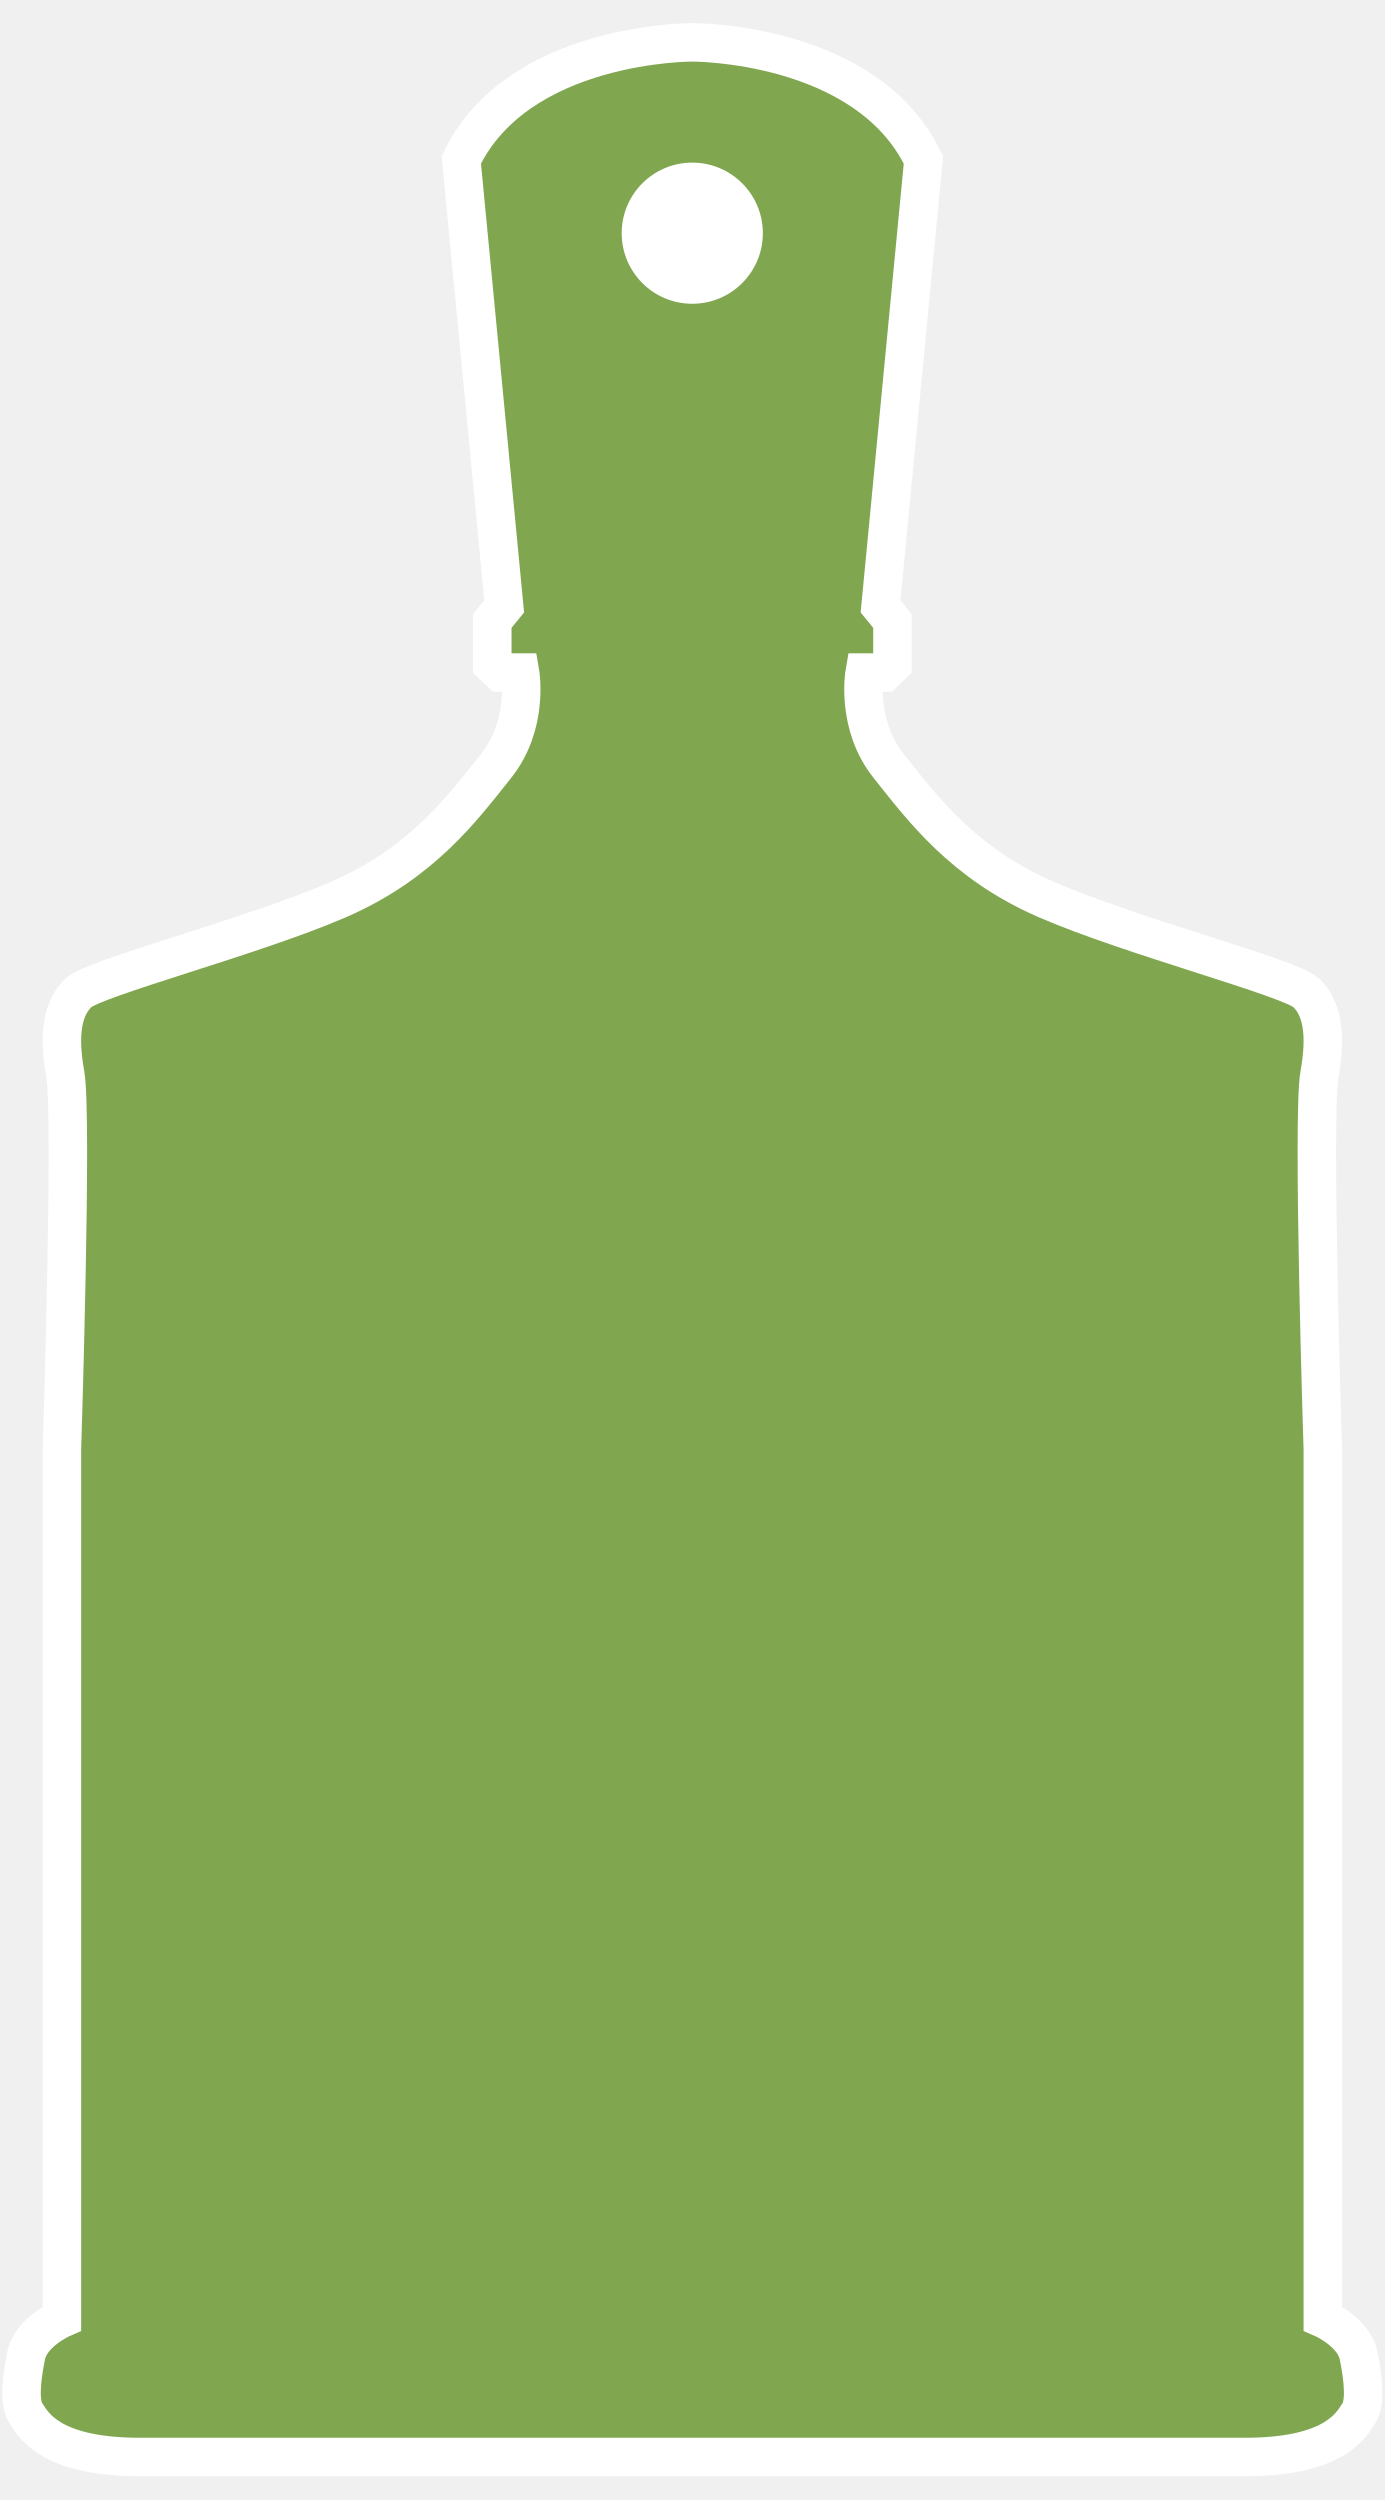
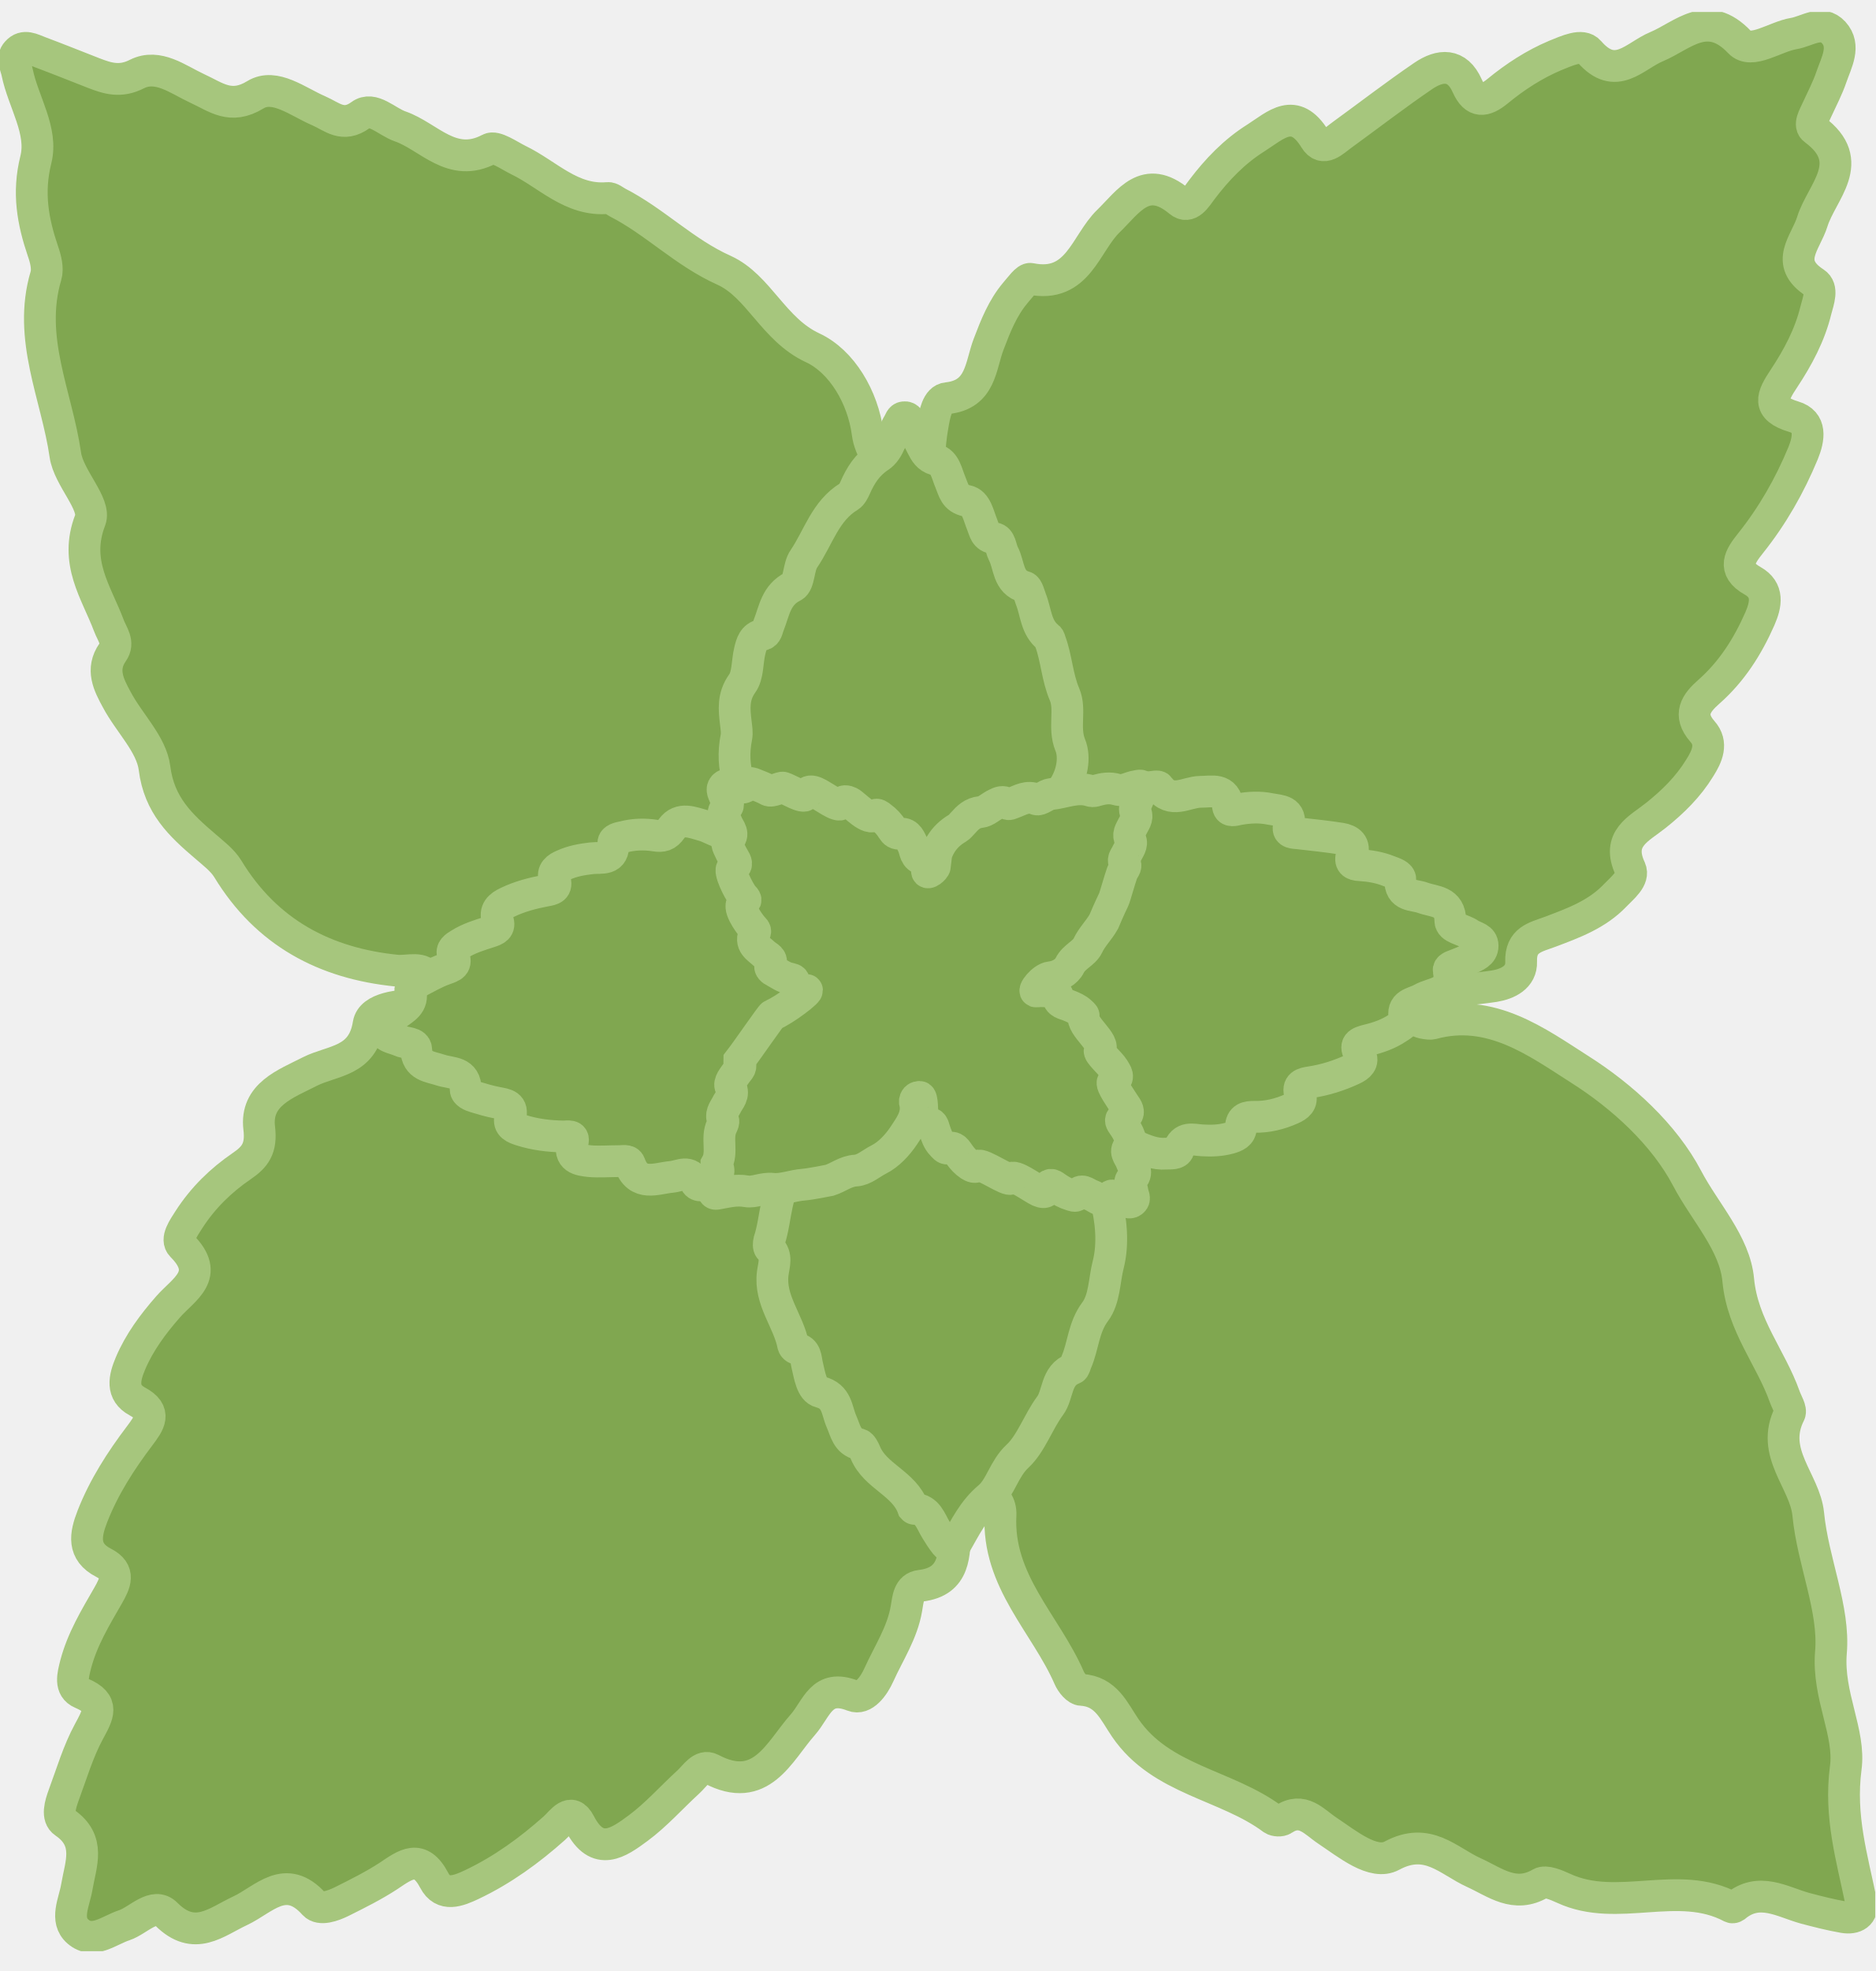
- <svg xmlns="http://www.w3.org/2000/svg" width="36" height="65" viewBox="0 0 36 65" fill="none">
-   <path d="M18 63.881H32.503C34.727 63.849 35.141 63.032 35.326 62.753C35.511 62.473 35.448 61.872 35.326 61.254C35.204 60.635 34.393 60.28 34.393 60.28V37.686C34.393 37.686 34.113 28.991 34.306 27.931C34.498 26.872 34.369 26.192 33.955 25.807C33.541 25.422 29.4 24.342 27.212 23.392C25.023 22.443 23.968 20.996 23.106 19.916C22.243 18.837 22.48 17.487 22.48 17.487H22.986L23.203 17.279V16.145L22.894 15.767L24.009 4.16C22.533 1.079 18 1.101 18 1.101C18 1.101 13.467 1.079 11.994 4.16L13.109 15.767L12.8 16.145V17.279L13.017 17.487H13.523C13.523 17.487 13.759 18.839 12.897 19.916C12.035 20.996 10.98 22.443 8.79 23.392C6.601 24.342 2.462 25.422 2.048 25.807C1.634 26.192 1.505 26.869 1.697 27.931C1.89 28.994 1.61 37.686 1.61 37.686V60.28C1.61 60.28 0.799 60.635 0.677 61.254C0.555 61.872 0.492 62.475 0.677 62.753C0.862 63.03 1.276 63.849 3.5 63.881H18.003H18Z" fill="#80A750" stroke="white" stroke-miterlimit="10" />
-   <circle cx="17.999" cy="6.063" r="1.835" fill="white" />
+ <svg xmlns="http://www.w3.org/2000/svg" width="59" height="62" viewBox="0 0 59 62" fill="none">
+   <g clip-path="url(#clip0_573_1218)">
+     <path d="M14.926 31.718C14.359 31.422 13.808 31.404 13.507 30.777C13.309 30.368 12.844 30.568 12.483 30.533C10.22 30.307 8.388 29.34 7.166 27.329C6.994 27.05 6.71 26.841 6.461 26.623C5.687 25.962 5.007 25.335 4.861 24.159C4.766 23.41 4.061 22.74 3.674 22.008C3.424 21.547 3.166 21.059 3.544 20.519C3.76 20.214 3.527 19.953 3.424 19.674C3.028 18.621 2.323 17.689 2.839 16.357C3.028 15.86 2.159 15.033 2.056 14.31C1.789 12.447 0.86 10.644 1.445 8.676C1.514 8.45 1.437 8.145 1.351 7.901C1.032 6.961 0.869 6.064 1.127 5.027C1.359 4.113 0.731 3.207 0.542 2.284C0.499 2.067 0.353 1.832 0.533 1.64C0.757 1.387 1.015 1.553 1.256 1.64C1.815 1.849 2.374 2.075 2.934 2.293C3.381 2.467 3.785 2.598 4.31 2.328C4.973 1.997 5.601 2.502 6.203 2.781C6.796 3.051 7.252 3.46 8.035 2.981C8.646 2.607 9.377 3.207 10.031 3.486C10.453 3.669 10.788 4.026 11.348 3.617C11.726 3.338 12.165 3.826 12.586 3.974C13.498 4.287 14.212 5.315 15.399 4.688C15.589 4.583 16.01 4.888 16.311 5.036C17.232 5.48 17.98 6.334 19.125 6.229C19.219 6.22 19.331 6.316 19.426 6.368C20.604 6.969 21.534 7.945 22.781 8.502C23.874 8.998 24.329 10.365 25.568 10.94C26.489 11.367 27.151 12.499 27.298 13.622C27.444 14.746 28.777 15.312 28.425 16.618C29.156 16.522 29.397 16.148 29.311 15.529C29.207 14.806 29.216 14.092 29.345 13.378C29.405 13.039 29.483 12.551 29.801 12.525C30.877 12.412 30.842 11.506 31.109 10.818C31.324 10.252 31.547 9.686 31.943 9.216C32.09 9.051 32.296 8.746 32.425 8.772C33.922 9.077 34.146 7.657 34.877 6.952C35.505 6.342 36.038 5.445 37.105 6.334C37.415 6.595 37.639 6.194 37.811 5.968C38.292 5.332 38.834 4.766 39.514 4.339C40.142 3.939 40.727 3.329 41.372 4.374C41.63 4.801 41.966 4.427 42.224 4.244C43.076 3.625 43.91 2.981 44.779 2.389C45.304 2.032 45.846 1.98 46.164 2.702C46.405 3.242 46.715 3.199 47.119 2.868C47.67 2.415 48.272 2.023 48.934 1.744C49.287 1.605 49.778 1.361 50.001 1.623C50.836 2.589 51.429 1.753 52.126 1.466C52.952 1.117 53.718 0.255 54.733 1.326C55.103 1.718 55.851 1.152 56.428 1.057C56.858 0.987 57.314 0.612 57.692 1.022C58.08 1.448 57.778 1.962 57.623 2.415C57.503 2.772 57.322 3.112 57.167 3.451C57.081 3.652 56.892 3.939 57.09 4.078C58.458 5.088 57.314 6.029 57.021 6.969C56.815 7.64 56.118 8.258 57.099 8.894C57.365 9.068 57.211 9.46 57.133 9.756C56.944 10.54 56.565 11.245 56.127 11.907C55.757 12.464 55.567 12.847 56.436 13.108C57.004 13.274 56.918 13.796 56.729 14.258C56.307 15.277 55.765 16.226 55.077 17.088C54.75 17.497 54.475 17.898 55.146 18.272C55.653 18.56 55.567 19.012 55.37 19.465C54.982 20.345 54.483 21.129 53.761 21.764C53.365 22.113 53.098 22.478 53.563 23.009C53.898 23.384 53.709 23.793 53.477 24.159C53.115 24.751 52.634 25.221 52.1 25.648C51.567 26.075 50.844 26.371 51.292 27.329C51.429 27.634 51.042 27.93 50.81 28.173C50.242 28.766 49.502 29.035 48.762 29.314C48.315 29.48 47.833 29.558 47.859 30.255C47.876 30.742 47.438 30.951 47.016 31.021C46.31 31.125 45.605 31.178 44.9 31.247C44.659 31.273 44.306 31.125 44.315 31.543C44.315 31.857 44.469 32.136 44.839 32.188C44.917 32.197 44.994 32.214 45.063 32.197C46.904 31.692 48.358 32.78 49.709 33.642C51.042 34.487 52.358 35.688 53.081 37.064C53.632 38.118 54.587 39.111 54.69 40.269C54.828 41.706 55.714 42.699 56.152 43.935C56.213 44.109 56.367 44.344 56.307 44.466C55.679 45.703 56.789 46.582 56.892 47.627C57.038 49.125 57.727 50.614 57.606 51.981C57.495 53.348 58.226 54.498 58.071 55.621C57.873 57.136 58.269 58.434 58.553 59.819C58.639 60.219 58.355 60.367 58.002 60.306C57.598 60.236 57.193 60.132 56.798 60.028C56.066 59.827 55.344 59.34 54.587 59.975C54.561 59.993 54.509 60.01 54.475 59.993C52.797 59.096 50.896 60.184 49.201 59.401C48.969 59.296 48.633 59.148 48.47 59.244C47.653 59.723 47.042 59.209 46.371 58.904C45.562 58.538 44.925 57.763 43.79 58.373C43.213 58.687 42.396 58.007 41.768 57.589C41.346 57.311 40.985 56.823 40.374 57.232C40.297 57.285 40.125 57.276 40.047 57.224C38.576 56.126 36.529 56.004 35.402 54.35C35.049 53.836 34.808 53.2 34.025 53.157C33.888 53.157 33.707 52.939 33.638 52.774C32.898 51.076 31.367 49.735 31.479 47.653C31.513 46.983 30.679 46.704 30.541 46.051C30.507 45.912 30.283 45.929 30.145 46.008C29.965 46.121 29.93 46.312 29.947 46.504C29.982 47.035 30.094 47.566 30.059 48.089C30.016 48.864 30.085 49.752 28.958 49.883C28.579 49.926 28.571 50.309 28.519 50.597C28.39 51.363 27.96 51.999 27.65 52.687C27.495 53.035 27.177 53.479 26.833 53.34C25.835 52.948 25.706 53.749 25.25 54.263C24.51 55.099 23.951 56.483 22.377 55.647C22.076 55.491 21.86 55.874 21.645 56.065C21.121 56.544 20.639 57.093 20.071 57.511C19.469 57.955 18.798 58.443 18.239 57.354C17.963 56.823 17.671 57.302 17.447 57.502C16.656 58.208 15.804 58.826 14.849 59.279C14.427 59.479 13.937 59.679 13.662 59.148C13.214 58.295 12.758 58.652 12.225 59.009C11.76 59.313 11.253 59.566 10.745 59.819C10.479 59.949 10.074 60.097 9.885 59.897C8.982 58.887 8.302 59.758 7.554 60.106C6.805 60.454 6.117 61.099 5.231 60.21C4.844 59.819 4.353 60.411 3.914 60.559C3.433 60.715 2.925 61.168 2.452 60.759C2.03 60.393 2.34 59.827 2.417 59.357C2.538 58.634 2.873 57.903 2.03 57.328C1.772 57.154 1.901 56.753 2.005 56.466C2.254 55.795 2.46 55.09 2.796 54.472C3.08 53.941 3.312 53.575 2.564 53.261C2.177 53.096 2.297 52.687 2.383 52.347C2.59 51.563 3.002 50.884 3.398 50.196C3.622 49.804 3.803 49.438 3.261 49.16C2.581 48.812 2.684 48.272 2.908 47.697C3.269 46.774 3.803 45.947 4.396 45.163C4.689 44.771 4.955 44.423 4.319 44.083C3.803 43.804 3.914 43.343 4.104 42.89C4.388 42.219 4.818 41.645 5.291 41.105C5.781 40.548 6.642 40.112 5.721 39.189C5.515 38.98 5.781 38.623 5.945 38.362C6.383 37.683 6.943 37.134 7.605 36.681C8.027 36.394 8.233 36.124 8.156 35.488C8.027 34.426 8.99 34.095 9.756 33.703C10.47 33.346 11.408 33.407 11.597 32.214C11.683 31.7 12.569 31.613 13.18 31.613C13.765 31.613 14.35 31.657 14.944 31.683L14.926 31.718Z" fill="#80A750" stroke="#A6C67D" stroke-miterlimit="10" />
+     <path d="M24.356 26.85C24.262 26.589 24.09 26.423 24.175 26.136C24.227 25.953 24.029 25.875 23.926 25.762C23.281 25.021 22.971 24.177 23.169 23.184C23.195 23.045 23.169 22.896 23.152 22.748C23.1 22.313 23.057 21.913 23.35 21.503C23.539 21.242 23.505 20.824 23.59 20.476C23.642 20.258 23.702 20.023 23.978 19.971C24.133 19.936 24.133 19.788 24.184 19.666C24.365 19.213 24.408 18.717 24.95 18.447C25.156 18.342 25.113 17.828 25.294 17.576C25.75 16.905 25.965 16.069 26.713 15.617C26.799 15.564 26.86 15.442 26.903 15.347C27.075 14.955 27.281 14.624 27.66 14.371C27.995 14.154 28.055 13.683 28.262 13.335C28.314 13.257 28.331 13.135 28.443 13.126C28.589 13.109 28.623 13.239 28.666 13.344C28.787 13.579 28.89 13.814 29.01 14.04C29.105 14.223 29.191 14.389 29.432 14.458C29.742 14.546 29.785 14.894 29.897 15.155C30.008 15.416 30.034 15.678 30.421 15.756C30.722 15.817 30.783 16.217 30.903 16.505C30.98 16.688 30.989 16.897 31.282 16.931C31.48 16.958 31.48 17.236 31.566 17.41C31.763 17.776 31.695 18.316 32.245 18.464C32.331 18.49 32.383 18.708 32.434 18.847C32.598 19.257 32.589 19.744 32.985 20.049C33.02 20.075 33.028 20.136 33.045 20.18C33.243 20.72 33.26 21.294 33.493 21.843C33.699 22.322 33.45 22.888 33.673 23.436C33.837 23.837 33.725 24.394 33.45 24.795C33.174 25.195 33.432 25.762 32.951 26.075C33.209 26.258 33.389 26.214 33.544 25.988C33.716 25.727 33.923 25.509 34.172 25.317C34.293 25.23 34.456 25.1 34.559 25.178C34.929 25.457 35.179 25.161 35.463 25.021C35.695 24.908 35.927 24.795 36.185 24.76C36.28 24.751 36.435 24.716 36.461 24.76C36.848 25.3 37.321 24.917 37.76 24.908C38.138 24.908 38.56 24.769 38.637 25.37C38.663 25.544 38.844 25.483 38.964 25.457C39.3 25.396 39.635 25.378 39.971 25.448C40.281 25.509 40.642 25.483 40.547 26.005C40.504 26.214 40.719 26.197 40.857 26.214C41.304 26.267 41.752 26.31 42.19 26.38C42.457 26.423 42.646 26.563 42.535 26.885C42.457 27.129 42.56 27.207 42.793 27.216C43.094 27.233 43.403 27.285 43.687 27.399C43.842 27.46 44.066 27.52 44.057 27.669C44.04 28.217 44.47 28.13 44.771 28.243C45.133 28.374 45.623 28.33 45.632 28.966C45.632 29.201 46.036 29.236 46.242 29.384C46.397 29.488 46.647 29.506 46.647 29.75C46.647 30.002 46.406 30.072 46.225 30.168C46.088 30.246 45.933 30.298 45.786 30.359C45.7 30.394 45.563 30.429 45.58 30.534C45.726 31.256 45.09 31.213 44.728 31.422C44.47 31.57 44.074 31.561 44.203 32.057C44.238 32.188 44.074 32.266 43.971 32.336C43.687 32.528 43.36 32.641 43.033 32.719C42.758 32.789 42.586 32.85 42.793 33.19C42.922 33.407 42.75 33.547 42.56 33.634C42.13 33.834 41.691 33.973 41.227 34.043C41.003 34.078 40.805 34.121 40.908 34.435C40.986 34.678 40.831 34.792 40.633 34.879C40.263 35.044 39.876 35.14 39.463 35.131C39.239 35.131 39.05 35.157 39.042 35.462C39.042 35.68 38.861 35.75 38.68 35.802C38.396 35.88 38.112 35.889 37.82 35.871C37.528 35.854 37.218 35.732 37.08 36.168C37.037 36.307 36.831 36.281 36.684 36.289C36.332 36.316 36.022 36.176 35.712 36.046C35.523 35.967 35.351 35.845 35.162 36.081C35.024 36.237 34.826 36.176 34.68 36.081C34.43 35.906 34.19 35.715 33.949 35.532C33.863 35.471 33.794 35.323 33.682 35.454C33.596 35.549 33.562 35.689 33.665 35.811C33.682 35.837 33.708 35.863 33.733 35.88C34.456 36.263 34.602 37.038 34.783 37.7C34.964 38.362 35.033 39.128 34.869 39.773C34.74 40.269 34.757 40.861 34.456 41.262C34.086 41.758 34.086 42.333 33.863 42.847C33.828 42.925 33.811 43.038 33.759 43.056C33.209 43.265 33.303 43.866 33.037 44.223C32.658 44.736 32.443 45.407 32.013 45.807C31.583 46.208 31.488 46.783 31.118 47.096C30.619 47.514 30.37 48.045 30.069 48.568C29.983 48.716 29.845 48.681 29.75 48.568C29.639 48.429 29.544 48.281 29.449 48.124C29.277 47.845 29.191 47.479 28.77 47.462C28.752 47.462 28.735 47.445 28.727 47.436C28.451 46.661 27.539 46.443 27.23 45.703C27.187 45.599 27.118 45.459 27.04 45.433C26.645 45.346 26.602 44.998 26.473 44.71C26.318 44.353 26.343 43.926 25.81 43.787C25.535 43.718 25.475 43.265 25.397 42.943C25.346 42.733 25.371 42.472 25.062 42.42C25.027 42.42 24.967 42.359 24.958 42.324C24.812 41.549 24.201 40.905 24.313 40.051C24.348 39.782 24.459 39.511 24.218 39.268C24.175 39.224 24.184 39.102 24.201 39.033C24.451 38.284 24.356 37.404 24.993 36.777C25.199 36.577 25.01 36.246 25.156 35.993C25.182 35.941 25.113 35.88 25.044 35.863C24.958 35.845 24.89 35.898 24.838 35.959C24.7 36.133 24.58 36.333 24.416 36.49C24.184 36.716 23.952 37.021 23.556 36.734C23.427 36.638 23.315 36.751 23.212 36.829C22.954 37.03 22.636 37.108 22.334 37.23C22.18 37.291 21.956 37.343 21.887 37.195C21.681 36.777 21.414 36.995 21.121 37.021C20.648 37.065 20.072 37.343 19.814 36.612C19.762 36.472 19.581 36.533 19.461 36.525C19.16 36.525 18.85 36.551 18.549 36.525C18.231 36.49 17.878 36.446 18.016 35.932C18.084 35.689 17.852 35.75 17.723 35.75C17.267 35.741 16.828 35.689 16.39 35.549C16.2 35.488 15.985 35.41 16.054 35.157C16.157 34.757 15.908 34.739 15.641 34.687C15.409 34.644 15.177 34.574 14.944 34.504C14.824 34.47 14.652 34.391 14.652 34.278C14.652 33.694 14.196 33.773 13.86 33.66C13.525 33.547 13.12 33.547 13.095 33.015C13.086 32.78 12.759 32.824 12.579 32.737C12.381 32.641 12.088 32.641 12.062 32.371C12.037 32.127 12.295 32.049 12.458 31.918C12.699 31.727 13.017 31.596 12.914 31.169C12.88 31.039 13.034 30.951 13.155 30.89C13.422 30.751 13.688 30.595 13.981 30.49C14.222 30.403 14.402 30.359 14.256 30.037C14.179 29.872 14.334 29.776 14.463 29.698C14.755 29.515 15.073 29.419 15.4 29.314C15.59 29.253 15.745 29.192 15.658 28.949C15.547 28.644 15.727 28.496 15.968 28.383C16.347 28.2 16.751 28.095 17.164 28.017C17.37 27.982 17.551 27.947 17.448 27.651C17.362 27.416 17.534 27.294 17.723 27.216C18.007 27.085 18.308 27.033 18.609 26.998C18.928 26.963 19.323 27.085 19.297 26.519C19.297 26.389 19.478 26.354 19.607 26.328C19.943 26.24 20.278 26.232 20.614 26.284C20.829 26.319 20.975 26.293 21.13 26.066C21.397 25.692 21.792 25.875 22.145 25.971C22.472 26.066 22.747 26.362 23.152 26.04C23.324 25.901 23.634 26.136 23.823 26.319C24.012 26.493 24.184 26.676 24.356 26.859V26.85Z" fill="#80A750" stroke="#A6C67D" stroke-miterlimit="10" />
+     <path d="M29.372 27.242C29.441 26.728 29.664 26.319 30.129 26.049C30.189 26.014 30.241 25.944 30.292 25.892C30.447 25.718 30.593 25.57 30.852 25.544C31.024 25.526 31.17 25.37 31.342 25.291C31.445 25.239 31.557 25.187 31.677 25.274C31.746 25.326 31.806 25.274 31.867 25.256C32.108 25.169 32.314 25.021 32.607 25.143C32.718 25.187 32.908 24.995 33.071 24.978C33.493 24.934 33.897 24.734 34.327 24.882C34.379 24.899 34.448 24.882 34.499 24.864C34.714 24.804 34.912 24.769 35.145 24.838C35.342 24.899 35.549 24.76 35.764 24.725C35.816 24.725 35.867 24.69 35.91 24.725C35.962 24.777 35.927 24.838 35.91 24.891C35.859 25.021 35.807 25.143 35.755 25.265C35.712 25.37 35.678 25.457 35.738 25.579C35.807 25.735 35.687 25.875 35.626 26.005C35.566 26.136 35.471 26.24 35.566 26.423C35.644 26.563 35.506 26.728 35.437 26.876C35.394 26.972 35.308 27.041 35.394 27.172C35.454 27.259 35.342 27.355 35.308 27.451C35.231 27.66 35.076 28.226 35.041 28.296C34.938 28.505 34.732 28.975 34.723 29.001C34.577 29.262 34.353 29.471 34.224 29.75C34.104 29.994 33.794 30.089 33.656 30.368C33.553 30.577 33.295 30.716 33.045 30.742C32.796 30.769 32.469 31.204 32.607 31.187C32.77 31.169 32.925 31.178 33.088 31.213C33.166 31.23 33.269 31.247 33.278 31.326C33.295 31.57 33.493 31.57 33.648 31.639C33.777 31.692 33.897 31.744 34 31.84C34.035 31.875 34.104 31.927 34.095 31.953C34.017 32.292 34.809 32.798 34.602 33.041C34.542 33.111 34.938 33.451 35.033 33.607C35.119 33.755 35.248 33.895 35.016 34.034C34.921 34.086 35.308 34.626 35.437 34.827C35.514 34.949 35.523 35.07 35.36 35.14C35.239 35.192 35.248 35.262 35.317 35.358C35.411 35.488 35.497 35.628 35.549 35.784C35.575 35.863 35.626 35.976 35.566 36.028C35.342 36.211 35.523 36.35 35.583 36.516C35.652 36.708 35.841 36.89 35.592 37.108C35.506 37.186 35.618 37.361 35.635 37.5C35.644 37.596 35.73 37.709 35.635 37.787C35.54 37.874 35.428 37.796 35.325 37.761C35.248 37.735 35.17 37.691 35.093 37.648C35.05 37.631 34.99 37.578 34.955 37.622C34.723 37.927 34.517 37.657 34.31 37.587C34.164 37.535 34.026 37.369 33.88 37.587C33.837 37.648 33.751 37.604 33.691 37.587C33.519 37.535 33.364 37.448 33.217 37.343C33.097 37.256 33.011 37.213 32.951 37.404C32.908 37.535 32.796 37.509 32.693 37.465C32.469 37.361 31.901 36.925 31.806 37.073C31.738 37.186 30.886 36.577 30.766 36.673C30.68 36.742 30.593 36.699 30.508 36.647C30.378 36.559 30.275 36.446 30.189 36.324C30.095 36.202 30.034 36.037 29.819 36.124C29.75 36.15 29.69 36.063 29.639 36.011C29.509 35.88 29.458 35.706 29.398 35.532C29.363 35.427 29.355 35.314 29.191 35.323C29.079 35.323 29.036 35.218 29.028 35.123C29.011 34.966 29.028 34.504 28.933 34.504C28.864 34.504 28.804 34.539 28.787 34.618C28.787 34.635 28.787 34.652 28.787 34.67C28.89 35.096 28.632 35.419 28.434 35.724C28.236 36.02 27.961 36.316 27.651 36.472C27.41 36.594 27.187 36.803 26.929 36.821C26.61 36.838 26.378 37.038 26.103 37.126C26.06 37.134 25.509 37.247 25.277 37.265C24.941 37.291 24.606 37.43 24.305 37.395C24.003 37.361 23.737 37.517 23.487 37.474C23.152 37.413 22.859 37.5 22.55 37.552C22.455 37.57 22.429 37.5 22.446 37.422C22.464 37.326 22.489 37.239 22.515 37.152C22.567 36.986 22.679 36.821 22.541 36.647C22.541 36.647 22.541 36.629 22.541 36.62C22.756 36.246 22.524 35.802 22.713 35.419C22.739 35.367 22.773 35.288 22.756 35.253C22.653 35.062 22.773 34.922 22.851 34.774C22.937 34.591 23.117 34.452 22.988 34.191C22.919 34.06 23.083 33.877 23.178 33.738C23.247 33.642 23.35 33.564 23.264 33.425C23.255 33.407 23.264 33.364 23.264 33.355C23.522 33.024 24.262 31.936 24.305 31.927C24.692 31.77 25.492 31.152 25.38 31.143C25.208 31.126 25.01 31.143 24.984 30.882C24.984 30.795 24.89 30.795 24.829 30.777C24.657 30.742 24.52 30.638 24.373 30.56C24.296 30.525 24.201 30.446 24.236 30.368C24.331 30.142 24.15 30.107 24.038 30.002C23.857 29.828 23.556 29.689 23.754 29.332C23.788 29.262 23.711 29.21 23.668 29.158C23.565 29.036 23.16 28.487 23.401 28.374C23.522 28.313 23.419 28.243 23.375 28.191C23.229 28.008 22.919 27.372 23.04 27.311C23.229 27.216 23.16 27.111 23.083 26.981C23.014 26.867 22.963 26.754 22.911 26.641C22.885 26.58 22.851 26.484 22.902 26.441C23.135 26.24 22.945 26.084 22.877 25.91C22.808 25.735 22.662 25.57 22.877 25.378C22.963 25.291 22.842 25.178 22.808 25.073C22.773 24.96 22.679 24.838 22.773 24.734C22.859 24.638 22.98 24.716 23.083 24.734C23.247 24.769 23.401 24.847 23.539 24.664C23.582 24.603 23.668 24.638 23.728 24.664C23.875 24.725 24.029 24.777 24.167 24.856C24.279 24.925 24.571 24.751 24.64 24.777C24.812 24.83 25.277 25.126 25.346 25.004C25.432 24.856 25.552 24.882 25.672 24.934C25.879 25.021 26.387 25.422 26.464 25.282C26.533 25.169 26.636 25.195 26.731 25.239C26.877 25.309 27.333 25.84 27.539 25.64C27.591 25.596 27.669 25.657 27.72 25.701C27.866 25.805 27.987 25.936 28.081 26.092C28.142 26.188 28.202 26.24 28.34 26.223C28.58 26.206 28.641 26.423 28.727 26.597C28.804 26.763 28.778 26.981 29.045 27.033C29.157 27.059 29.174 27.259 29.165 27.399C29.165 27.529 29.406 27.329 29.415 27.25L29.372 27.242Z" fill="#80A750" stroke="#A6C67D" stroke-miterlimit="10" />
+   </g>
+   <defs>
+     <clipPath id="clip0_573_1218">
+       <rect width="59" height="61" fill="white" transform="translate(0 0.377441)" />
+     </clipPath>
+   </defs>
</svg>
